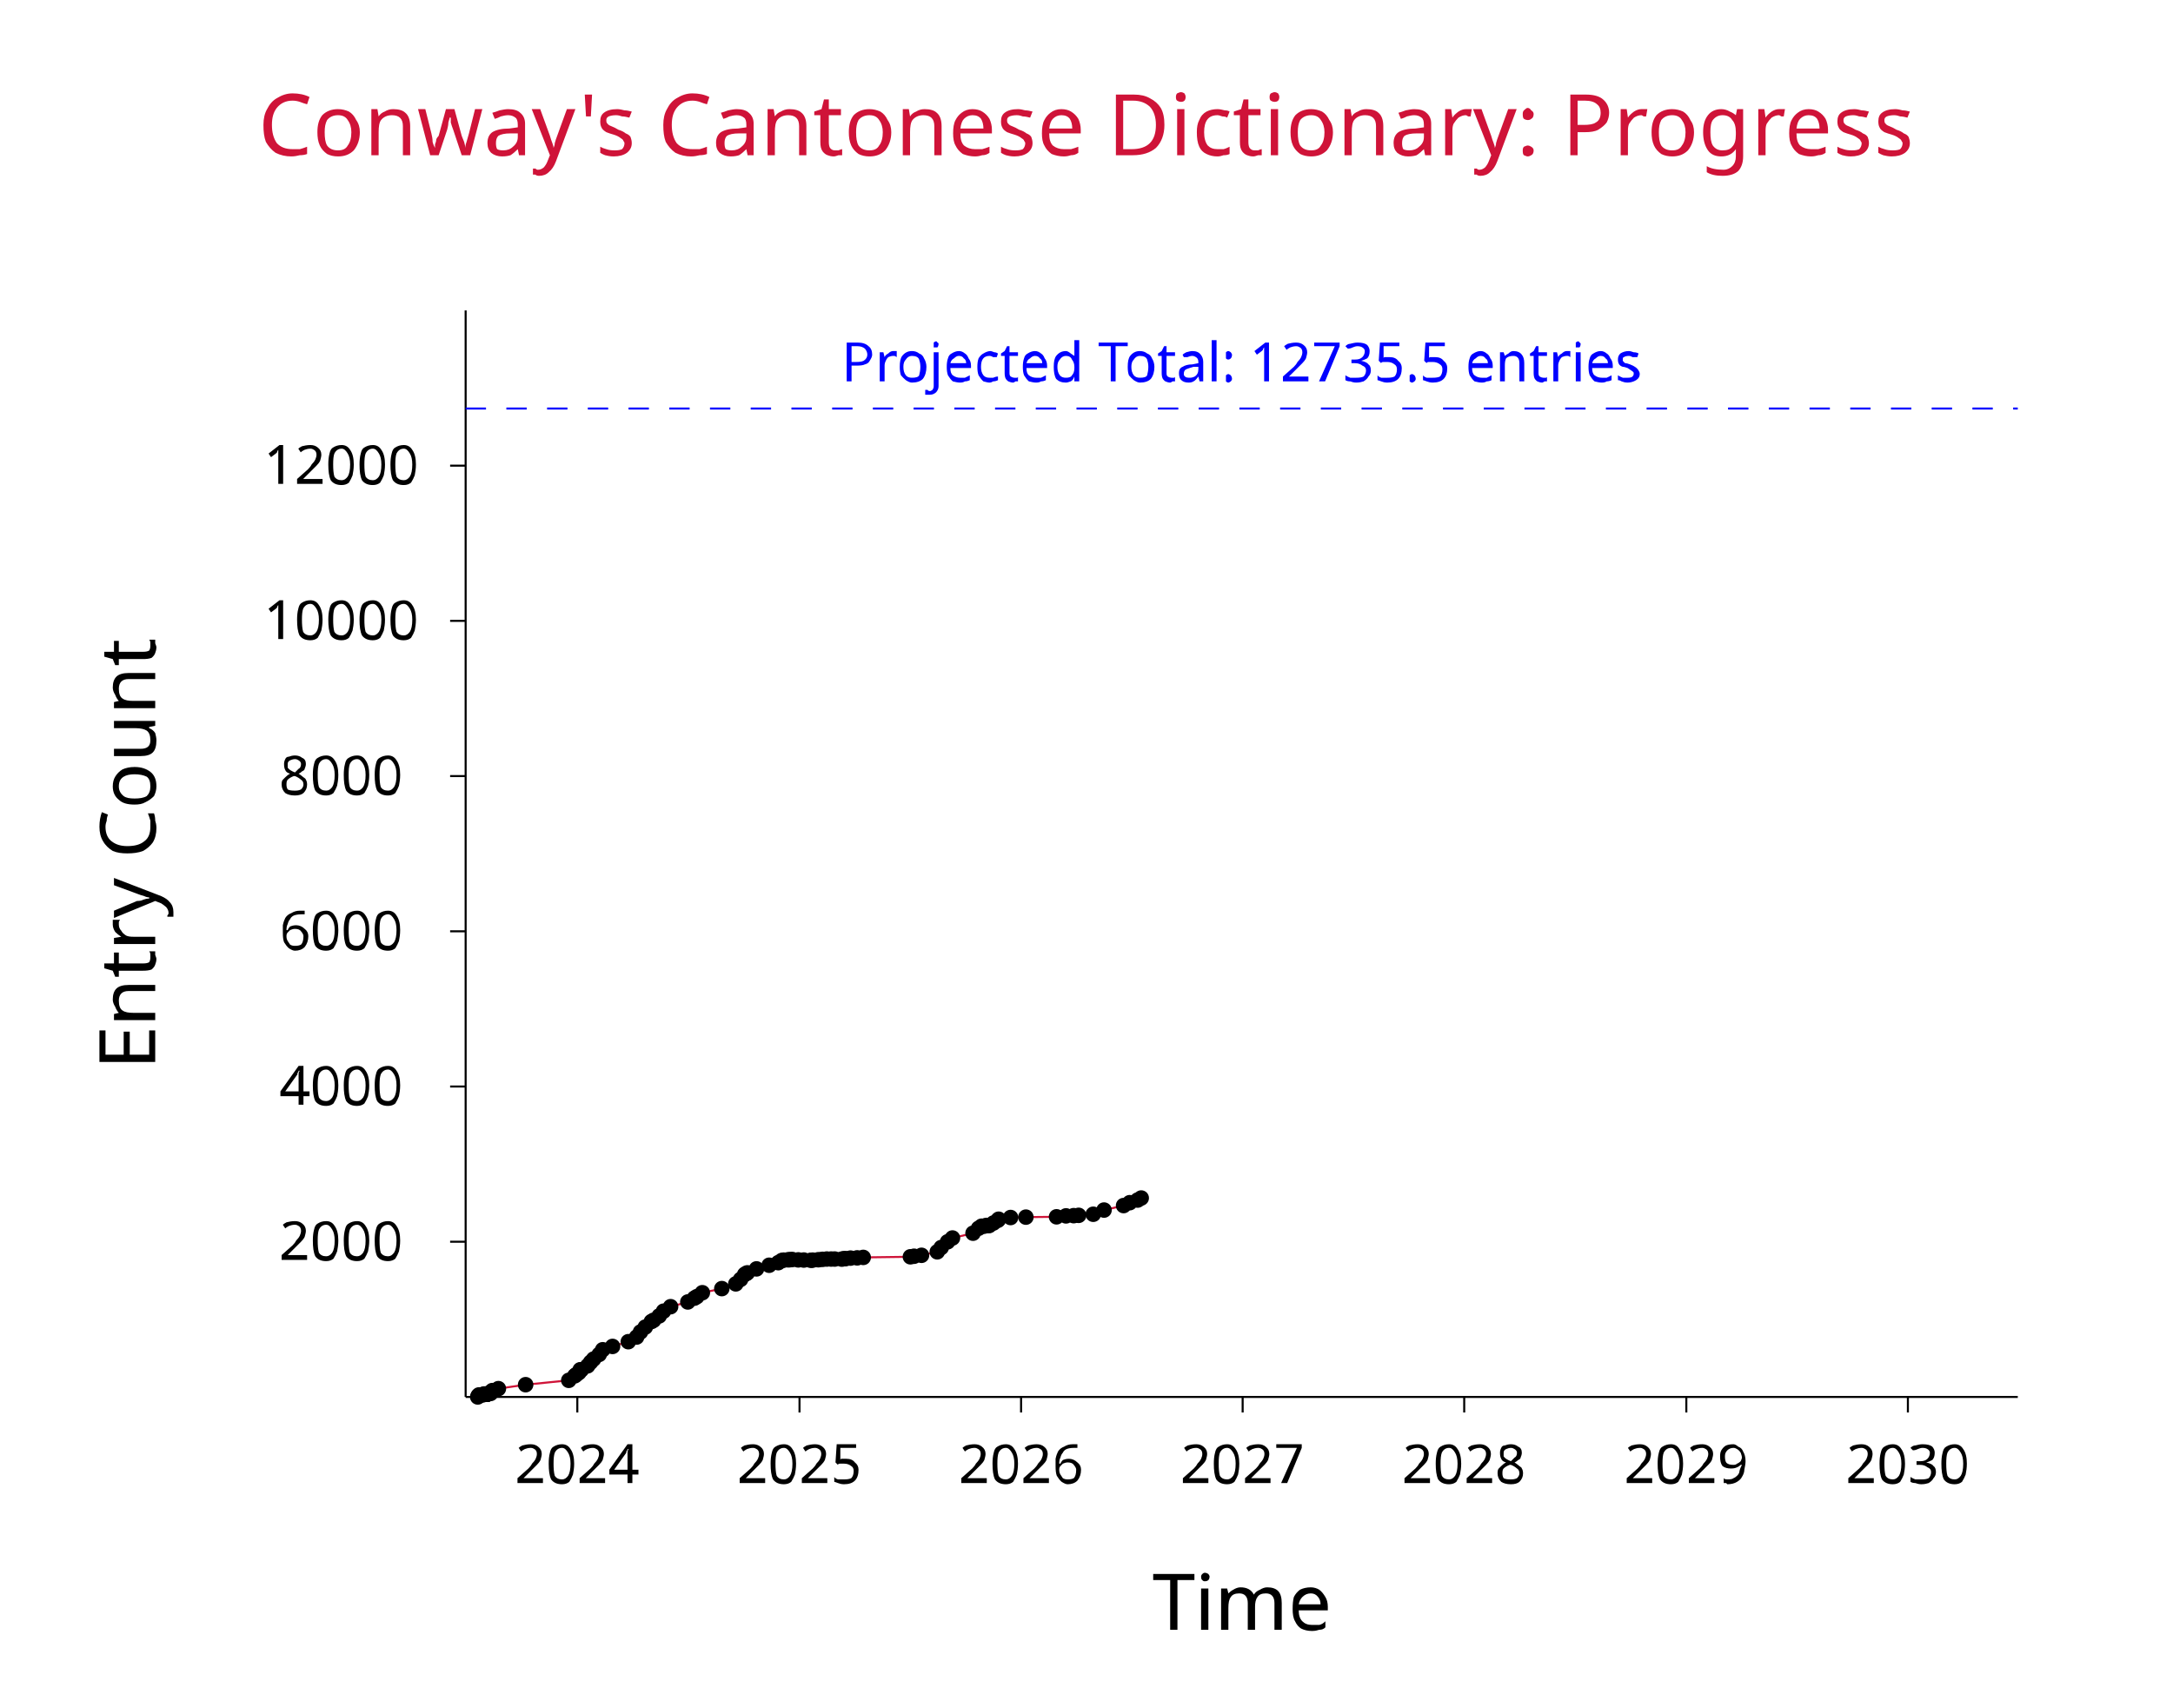
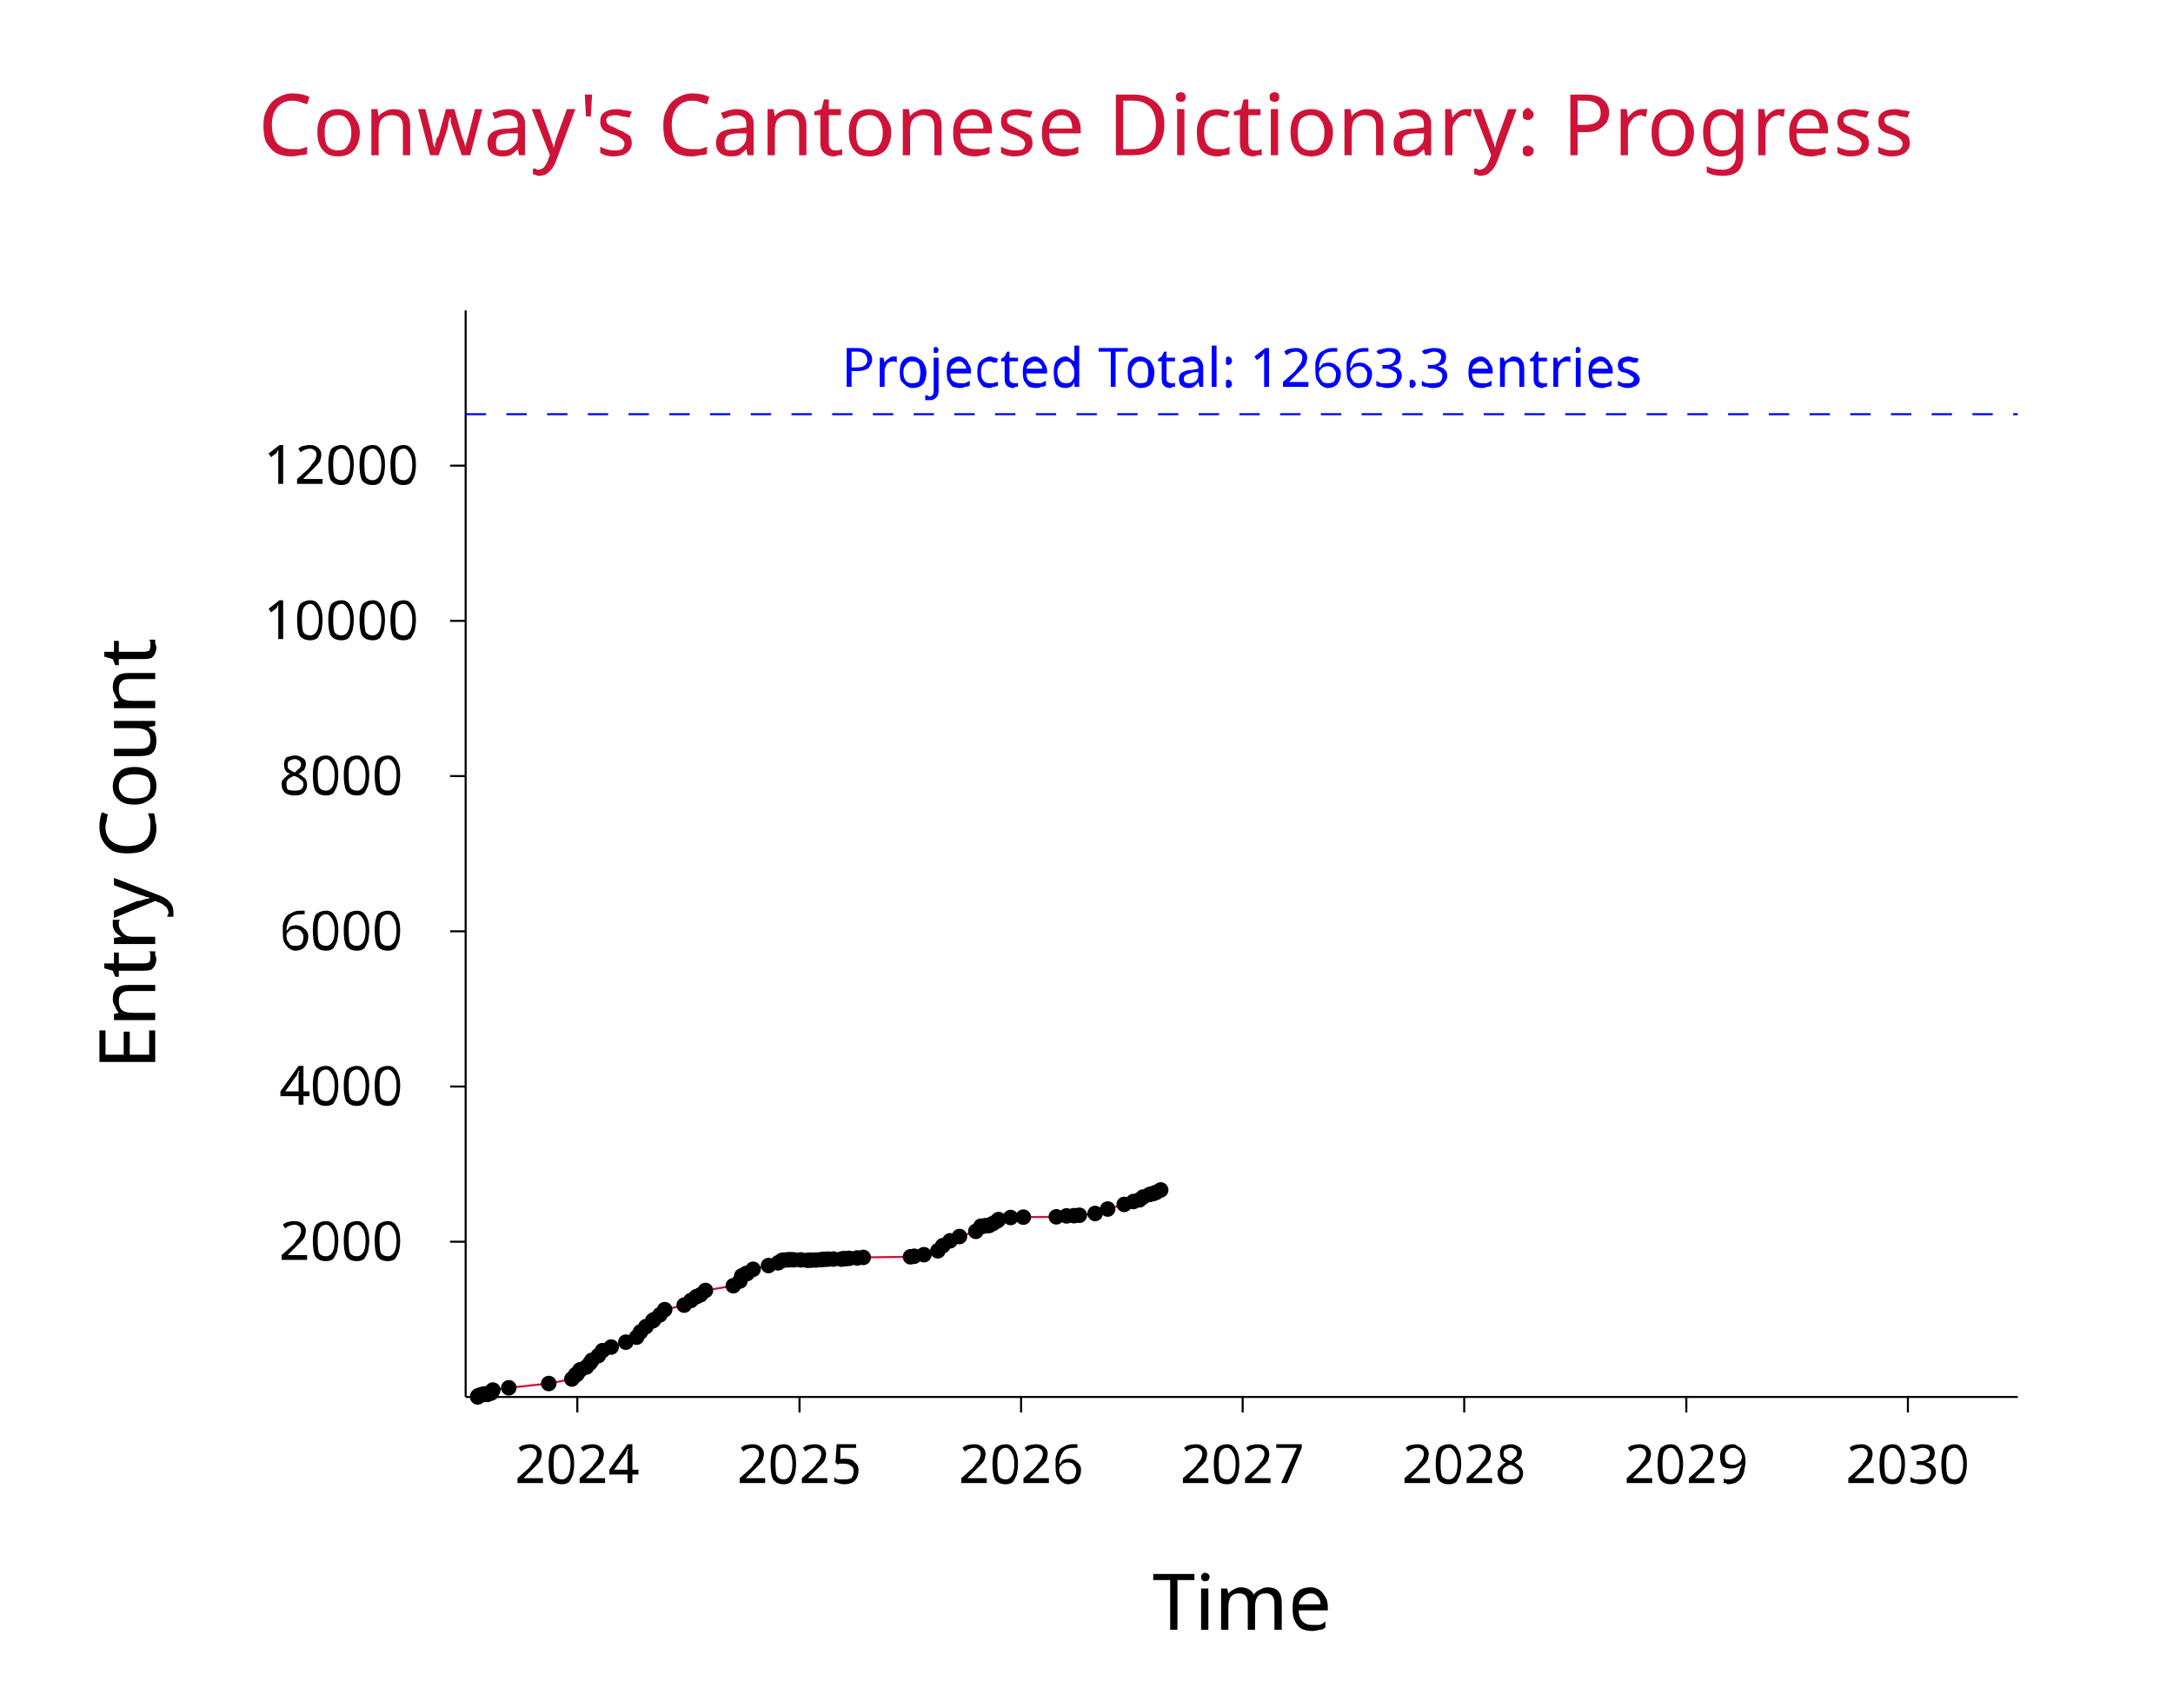
<svg xmlns="http://www.w3.org/2000/svg" viewBox="-6 -4 28 22" width="960px">
  <style>
circle:hover {fill: #cf1338}
circle {fill: black}
line, polyline {stroke: black; stroke-width: 0.104%}polyline {stroke: #cf1338}line.projected {stroke: blue; stroke-dasharray: 1.042%}
polyline {fill: none}text {font-family: sans-serif; font-size: 1px; text-anchor: middle}
text.projected {fill: blue; font-size: 0.7px}
text.tick {font-size: 0.7px}
text.title {fill: #cf1338; font-size: 1.1px}
</style>
  <text class="title" x="8" y="-2">Conway's Cantonese Dictionary: Progress</text>
  <line x1="0" y1="14" x2="20" y2="14" />
  <text x="10" y="14" dy="3em">Time</text>
  <line x1="1.439" y1="14" x2="1.439" y2="14.2" />
  <text class="tick" x="1.439" y="14.2" dy="1.3em">2024</text>
  <line x1="4.302" y1="14" x2="4.302" y2="14.2" />
  <text class="tick" x="4.302" y="14.2" dy="1.3em">2025</text>
  <line x1="7.157" y1="14" x2="7.157" y2="14.2" />
  <text class="tick" x="7.157" y="14.2" dy="1.3em">2026</text>
  <line x1="10.012" y1="14" x2="10.012" y2="14.2" />
  <text class="tick" x="10.012" y="14.2" dy="1.3em">2027</text>
  <line x1="12.867" y1="14" x2="12.867" y2="14.2" />
  <text class="tick" x="12.867" y="14.2" dy="1.3em">2028</text>
  <line x1="15.729" y1="14" x2="15.729" y2="14.2" />
  <text class="tick" x="15.729" y="14.2" dy="1.3em">2029</text>
  <line x1="18.584" y1="14" x2="18.584" y2="14.2" />
  <text class="tick" x="18.584" y="14.2" dy="1.3em">2030</text>
  <line x1="0" y1="14" x2="0" y2="0" />
  <text x="0" y="7" dy="-4em" transform="rotate(-90 0 7)">Entry Count</text>
  <line x1="0" y1="12" x2="-0.2" y2="12" />
  <text class="tick" x="-0.2" y="12" dx="-2em" dy="0.33em">2000</text>
  <line x1="0" y1="10" x2="-0.2" y2="10" />
  <text class="tick" x="-0.2" y="10" dx="-2em" dy="0.33em">4000</text>
  <line x1="0" y1="8" x2="-0.2" y2="8" />
  <text class="tick" x="-0.2" y="8" dx="-2em" dy="0.33em">6000</text>
  <line x1="0" y1="6" x2="-0.2" y2="6" />
  <text class="tick" x="-0.2" y="6" dx="-2em" dy="0.33em">8000</text>
  <line x1="0" y1="4" x2="-0.2" y2="4" />
  <text class="tick" x="-0.2" y="4" dx="-2em" dy="0.33em">10000</text>
  <line x1="0" y1="2" x2="-0.2" y2="2" />
  <text class="tick" x="-0.2" y="2" dx="-2em" dy="0.33em">12000</text>
-   <line class="projected" x1="0" y1="1.264" x2="20" y2="1.264" />
-   <text class="projected" x="10" y="1.264" dy="-0.5em">Projected Total: 12735.5 entries</text>
-   <polyline points="8.705,11.437 8.659,11.463 8.557,11.497 8.478,11.534 8.226,11.592 8.087,11.646 7.899,11.66 7.835,11.664 7.736,11.667 7.614,11.679 7.219,11.683 7.022,11.688 6.868,11.71 6.858,11.724 6.801,11.759 6.748,11.79 6.739,11.79 6.711,11.79 6.679,11.8 6.648,11.8 6.609,11.827 6.538,11.89 6.273,11.952 6.21,12.001 6.128,12.075 6.077,12.13 5.874,12.175 5.778,12.187 5.731,12.194 5.123,12.202 5.045,12.208 4.959,12.211 4.896,12.218 4.872,12.219 4.847,12.224 4.755,12.223 4.709,12.223 4.654,12.223 4.599,12.227 4.545,12.232 4.471,12.237 4.448,12.239 4.357,12.236 4.286,12.234 4.208,12.229 4.177,12.232 4.153,12.233 4.098,12.237 4.074,12.242 4.028,12.27 3.911,12.303 3.748,12.35 3.63,12.401 3.615,12.41 3.596,12.421 3.543,12.485 3.481,12.543 3.301,12.604 3.05,12.657 2.98,12.707 2.948,12.727 2.863,12.776 2.641,12.837 2.55,12.895 2.494,12.956 2.422,13.012 2.393,13.029 2.315,13.1 2.253,13.163 2.203,13.228 2.096,13.288 1.893,13.349 1.766,13.392 1.721,13.452 1.649,13.512 1.611,13.552 1.572,13.599 1.492,13.65 1.476,13.65 1.459,13.687 1.424,13.713 1.406,13.728 1.329,13.786 0.773,13.842 0.422,13.893 0.344,13.918 0.321,13.955 0.287,13.962 0.282,13.962 0.281,13.962 0.281,13.962 0.28,13.962 0.279,13.962 0.274,13.962 0.273,13.962 0.265,13.962 0.258,13.962 0.235,13.962 0.219,13.974 0.172,13.974 0.162,13.986 0.156,14" />
-   <circle cx="8.705" cy="11.437" r="0.1" />
-   <circle cx="8.659" cy="11.463" r="0.1" />
-   <circle cx="8.557" cy="11.497" r="0.1" />
-   <circle cx="8.478" cy="11.534" r="0.1" />
-   <circle cx="8.226" cy="11.592" r="0.1" />
-   <circle cx="8.087" cy="11.646" r="0.1" />
-   <circle cx="7.899" cy="11.66" r="0.1" />
-   <circle cx="7.835" cy="11.664" r="0.1" />
-   <circle cx="7.736" cy="11.667" r="0.1" />
-   <circle cx="7.614" cy="11.679" r="0.1" />
-   <circle cx="7.219" cy="11.683" r="0.1" />
+   <line class="projected" x1="0" y1="1.337" x2="20" y2="1.337" />
+   <text class="projected" x="10" y="1.337" dy="-0.5em">Projected Total: 12663.3 entries</text>
+   <polyline points="8.956,11.333 8.9,11.363 8.859,11.379 8.814,11.391 8.729,11.424 8.683,11.46 8.605,11.482 8.486,11.519 8.273,11.579 8.111,11.636 7.908,11.659 7.838,11.664 7.743,11.667 7.611,11.679 7.186,11.683 7.022,11.688 6.867,11.715 6.851,11.731 6.795,11.765 6.747,11.79 6.727,11.79 6.693,11.795 6.664,11.8 6.64,11.8 6.574,11.866 6.363,11.933 6.242,11.988 6.148,12.051 6.085,12.117 5.905,12.167 5.78,12.187 5.732,12.194 5.123,12.202 5.045,12.209 4.943,12.214 4.889,12.219 4.862,12.22 4.842,12.224 4.74,12.223 4.67,12.224 4.622,12.226 4.582,12.23 4.511,12.236 4.45,12.237 4.404,12.239 4.318,12.234 4.228,12.233 4.184,12.232 4.153,12.233 4.099,12.236 4.074,12.242 4.027,12.272 3.903,12.307 3.704,12.355 3.628,12.409 3.614,12.41 3.559,12.44 3.534,12.506 3.449,12.567 3.09,12.628 3.026,12.684 2.972,12.709 2.902,12.758 2.816,12.817 2.565,12.875 2.503,12.942 2.425,13.005 2.409,13.02 2.323,13.094 2.253,13.162 2.203,13.23 2.064,13.294 1.875,13.357 1.764,13.403 1.709,13.468 1.627,13.528 1.603,13.563 1.556,13.614 1.478,13.65 1.469,13.659 1.432,13.712 1.416,13.714 1.369,13.769 1.071,13.827 0.556,13.882 0.351,13.911 0.328,13.95 0.287,13.961 0.282,13.962 0.281,13.962 0.281,13.962 0.28,13.962 0.279,13.962 0.274,13.962 0.273,13.962 0.258,13.962 0.257,13.962 0.233,13.962 0.195,13.974 0.169,13.982 0.157,13.99 0.156,14" />
+   <circle cx="8.956" cy="11.333" r="0.1" />
+   <circle cx="8.9" cy="11.363" r="0.1" />
+   <circle cx="8.859" cy="11.379" r="0.1" />
+   <circle cx="8.814" cy="11.391" r="0.1" />
+   <circle cx="8.729" cy="11.424" r="0.1" />
+   <circle cx="8.683" cy="11.46" r="0.1" />
+   <circle cx="8.605" cy="11.482" r="0.1" />
+   <circle cx="8.486" cy="11.519" r="0.1" />
+   <circle cx="8.273" cy="11.579" r="0.1" />
+   <circle cx="8.111" cy="11.636" r="0.1" />
+   <circle cx="7.908" cy="11.659" r="0.1" />
+   <circle cx="7.838" cy="11.664" r="0.1" />
+   <circle cx="7.743" cy="11.667" r="0.1" />
+   <circle cx="7.611" cy="11.679" r="0.1" />
+   <circle cx="7.186" cy="11.683" r="0.1" />
  <circle cx="7.022" cy="11.688" r="0.1" />
-   <circle cx="6.868" cy="11.71" r="0.1" />
-   <circle cx="6.858" cy="11.724" r="0.1" />
-   <circle cx="6.801" cy="11.759" r="0.1" />
-   <circle cx="6.748" cy="11.79" r="0.1" />
-   <circle cx="6.739" cy="11.79" r="0.1" />
-   <circle cx="6.711" cy="11.79" r="0.1" />
-   <circle cx="6.679" cy="11.8" r="0.1" />
-   <circle cx="6.648" cy="11.8" r="0.1" />
-   <circle cx="6.609" cy="11.827" r="0.1" />
-   <circle cx="6.538" cy="11.89" r="0.1" />
-   <circle cx="6.273" cy="11.952" r="0.1" />
-   <circle cx="6.21" cy="12.001" r="0.1" />
-   <circle cx="6.128" cy="12.075" r="0.1" />
-   <circle cx="6.077" cy="12.13" r="0.1" />
-   <circle cx="5.874" cy="12.175" r="0.1" />
-   <circle cx="5.778" cy="12.187" r="0.1" />
-   <circle cx="5.731" cy="12.194" r="0.1" />
+   <circle cx="6.867" cy="11.715" r="0.1" />
+   <circle cx="6.851" cy="11.731" r="0.1" />
+   <circle cx="6.795" cy="11.765" r="0.1" />
+   <circle cx="6.747" cy="11.79" r="0.1" />
+   <circle cx="6.727" cy="11.79" r="0.1" />
+   <circle cx="6.693" cy="11.795" r="0.1" />
+   <circle cx="6.664" cy="11.8" r="0.1" />
+   <circle cx="6.64" cy="11.8" r="0.1" />
+   <circle cx="6.574" cy="11.866" r="0.1" />
+   <circle cx="6.363" cy="11.933" r="0.1" />
+   <circle cx="6.242" cy="11.988" r="0.1" />
+   <circle cx="6.148" cy="12.051" r="0.1" />
+   <circle cx="6.085" cy="12.117" r="0.1" />
+   <circle cx="5.905" cy="12.167" r="0.1" />
+   <circle cx="5.78" cy="12.187" r="0.1" />
+   <circle cx="5.732" cy="12.194" r="0.1" />
  <circle cx="5.123" cy="12.202" r="0.1" />
-   <circle cx="5.045" cy="12.208" r="0.1" />
-   <circle cx="4.959" cy="12.211" r="0.1" />
-   <circle cx="4.896" cy="12.218" r="0.1" />
-   <circle cx="4.872" cy="12.219" r="0.1" />
-   <circle cx="4.847" cy="12.224" r="0.1" />
-   <circle cx="4.755" cy="12.223" r="0.1" />
-   <circle cx="4.709" cy="12.223" r="0.1" />
-   <circle cx="4.654" cy="12.223" r="0.1" />
-   <circle cx="4.599" cy="12.227" r="0.1" />
-   <circle cx="4.545" cy="12.232" r="0.1" />
-   <circle cx="4.471" cy="12.237" r="0.1" />
-   <circle cx="4.448" cy="12.239" r="0.1" />
-   <circle cx="4.357" cy="12.236" r="0.1" />
-   <circle cx="4.286" cy="12.234" r="0.1" />
-   <circle cx="4.208" cy="12.229" r="0.1" />
-   <circle cx="4.177" cy="12.232" r="0.1" />
+   <circle cx="5.045" cy="12.209" r="0.1" />
+   <circle cx="4.943" cy="12.214" r="0.1" />
+   <circle cx="4.889" cy="12.219" r="0.1" />
+   <circle cx="4.862" cy="12.22" r="0.1" />
+   <circle cx="4.842" cy="12.224" r="0.1" />
+   <circle cx="4.74" cy="12.223" r="0.1" />
+   <circle cx="4.67" cy="12.224" r="0.1" />
+   <circle cx="4.622" cy="12.226" r="0.1" />
+   <circle cx="4.582" cy="12.23" r="0.1" />
+   <circle cx="4.511" cy="12.236" r="0.1" />
+   <circle cx="4.45" cy="12.237" r="0.1" />
+   <circle cx="4.404" cy="12.239" r="0.1" />
+   <circle cx="4.318" cy="12.234" r="0.1" />
+   <circle cx="4.228" cy="12.233" r="0.1" />
+   <circle cx="4.184" cy="12.232" r="0.1" />
  <circle cx="4.153" cy="12.233" r="0.1" />
-   <circle cx="4.098" cy="12.237" r="0.1" />
+   <circle cx="4.099" cy="12.236" r="0.1" />
  <circle cx="4.074" cy="12.242" r="0.1" />
-   <circle cx="4.028" cy="12.27" r="0.1" />
-   <circle cx="3.911" cy="12.303" r="0.1" />
-   <circle cx="3.748" cy="12.35" r="0.1" />
-   <circle cx="3.63" cy="12.401" r="0.1" />
-   <circle cx="3.615" cy="12.41" r="0.1" />
-   <circle cx="3.596" cy="12.421" r="0.1" />
-   <circle cx="3.543" cy="12.485" r="0.1" />
-   <circle cx="3.481" cy="12.543" r="0.1" />
-   <circle cx="3.301" cy="12.604" r="0.1" />
-   <circle cx="3.05" cy="12.657" r="0.1" />
-   <circle cx="2.98" cy="12.707" r="0.1" />
-   <circle cx="2.948" cy="12.727" r="0.1" />
-   <circle cx="2.863" cy="12.776" r="0.1" />
-   <circle cx="2.641" cy="12.837" r="0.1" />
-   <circle cx="2.55" cy="12.895" r="0.1" />
-   <circle cx="2.494" cy="12.956" r="0.1" />
-   <circle cx="2.422" cy="13.012" r="0.1" />
-   <circle cx="2.393" cy="13.029" r="0.1" />
-   <circle cx="2.315" cy="13.1" r="0.1" />
-   <circle cx="2.253" cy="13.163" r="0.1" />
-   <circle cx="2.203" cy="13.228" r="0.1" />
-   <circle cx="2.096" cy="13.288" r="0.1" />
-   <circle cx="1.893" cy="13.349" r="0.1" />
-   <circle cx="1.766" cy="13.392" r="0.1" />
-   <circle cx="1.721" cy="13.452" r="0.1" />
-   <circle cx="1.649" cy="13.512" r="0.1" />
-   <circle cx="1.611" cy="13.552" r="0.1" />
-   <circle cx="1.572" cy="13.599" r="0.1" />
-   <circle cx="1.492" cy="13.65" r="0.1" />
-   <circle cx="1.476" cy="13.65" r="0.1" />
-   <circle cx="1.459" cy="13.687" r="0.1" />
-   <circle cx="1.424" cy="13.713" r="0.1" />
-   <circle cx="1.406" cy="13.728" r="0.1" />
-   <circle cx="1.329" cy="13.786" r="0.1" />
-   <circle cx="0.773" cy="13.842" r="0.1" />
-   <circle cx="0.422" cy="13.893" r="0.1" />
-   <circle cx="0.344" cy="13.918" r="0.1" />
-   <circle cx="0.321" cy="13.955" r="0.1" />
-   <circle cx="0.287" cy="13.962" r="0.1" />
+   <circle cx="4.027" cy="12.272" r="0.1" />
+   <circle cx="3.903" cy="12.307" r="0.1" />
+   <circle cx="3.704" cy="12.355" r="0.1" />
+   <circle cx="3.628" cy="12.409" r="0.1" />
+   <circle cx="3.614" cy="12.41" r="0.1" />
+   <circle cx="3.559" cy="12.44" r="0.1" />
+   <circle cx="3.534" cy="12.506" r="0.1" />
+   <circle cx="3.449" cy="12.567" r="0.1" />
+   <circle cx="3.09" cy="12.628" r="0.1" />
+   <circle cx="3.026" cy="12.684" r="0.1" />
+   <circle cx="2.972" cy="12.709" r="0.1" />
+   <circle cx="2.902" cy="12.758" r="0.1" />
+   <circle cx="2.816" cy="12.817" r="0.1" />
+   <circle cx="2.565" cy="12.875" r="0.1" />
+   <circle cx="2.503" cy="12.942" r="0.1" />
+   <circle cx="2.425" cy="13.005" r="0.1" />
+   <circle cx="2.409" cy="13.02" r="0.1" />
+   <circle cx="2.323" cy="13.094" r="0.1" />
+   <circle cx="2.253" cy="13.162" r="0.1" />
+   <circle cx="2.203" cy="13.23" r="0.1" />
+   <circle cx="2.064" cy="13.294" r="0.1" />
+   <circle cx="1.875" cy="13.357" r="0.1" />
+   <circle cx="1.764" cy="13.403" r="0.1" />
+   <circle cx="1.709" cy="13.468" r="0.1" />
+   <circle cx="1.627" cy="13.528" r="0.1" />
+   <circle cx="1.603" cy="13.563" r="0.1" />
+   <circle cx="1.556" cy="13.614" r="0.1" />
+   <circle cx="1.478" cy="13.65" r="0.1" />
+   <circle cx="1.469" cy="13.659" r="0.1" />
+   <circle cx="1.432" cy="13.712" r="0.1" />
+   <circle cx="1.416" cy="13.714" r="0.1" />
+   <circle cx="1.369" cy="13.769" r="0.1" />
+   <circle cx="1.071" cy="13.827" r="0.1" />
+   <circle cx="0.556" cy="13.882" r="0.1" />
+   <circle cx="0.351" cy="13.911" r="0.1" />
+   <circle cx="0.328" cy="13.95" r="0.1" />
+   <circle cx="0.287" cy="13.961" r="0.1" />
  <circle cx="0.282" cy="13.962" r="0.1" />
  <circle cx="0.281" cy="13.962" r="0.1" />
  <circle cx="0.281" cy="13.962" r="0.1" />
  <circle cx="0.28" cy="13.962" r="0.1" />
  <circle cx="0.279" cy="13.962" r="0.1" />
  <circle cx="0.274" cy="13.962" r="0.1" />
  <circle cx="0.273" cy="13.962" r="0.1" />
-   <circle cx="0.265" cy="13.962" r="0.1" />
  <circle cx="0.258" cy="13.962" r="0.1" />
-   <circle cx="0.235" cy="13.962" r="0.1" />
-   <circle cx="0.219" cy="13.974" r="0.1" />
-   <circle cx="0.172" cy="13.974" r="0.1" />
-   <circle cx="0.162" cy="13.986" r="0.1" />
+   <circle cx="0.257" cy="13.962" r="0.1" />
+   <circle cx="0.233" cy="13.962" r="0.1" />
+   <circle cx="0.195" cy="13.974" r="0.1" />
+   <circle cx="0.169" cy="13.982" r="0.1" />
+   <circle cx="0.157" cy="13.99" r="0.1" />
  <circle cx="0.156" cy="14" r="0.1" />
</svg>
